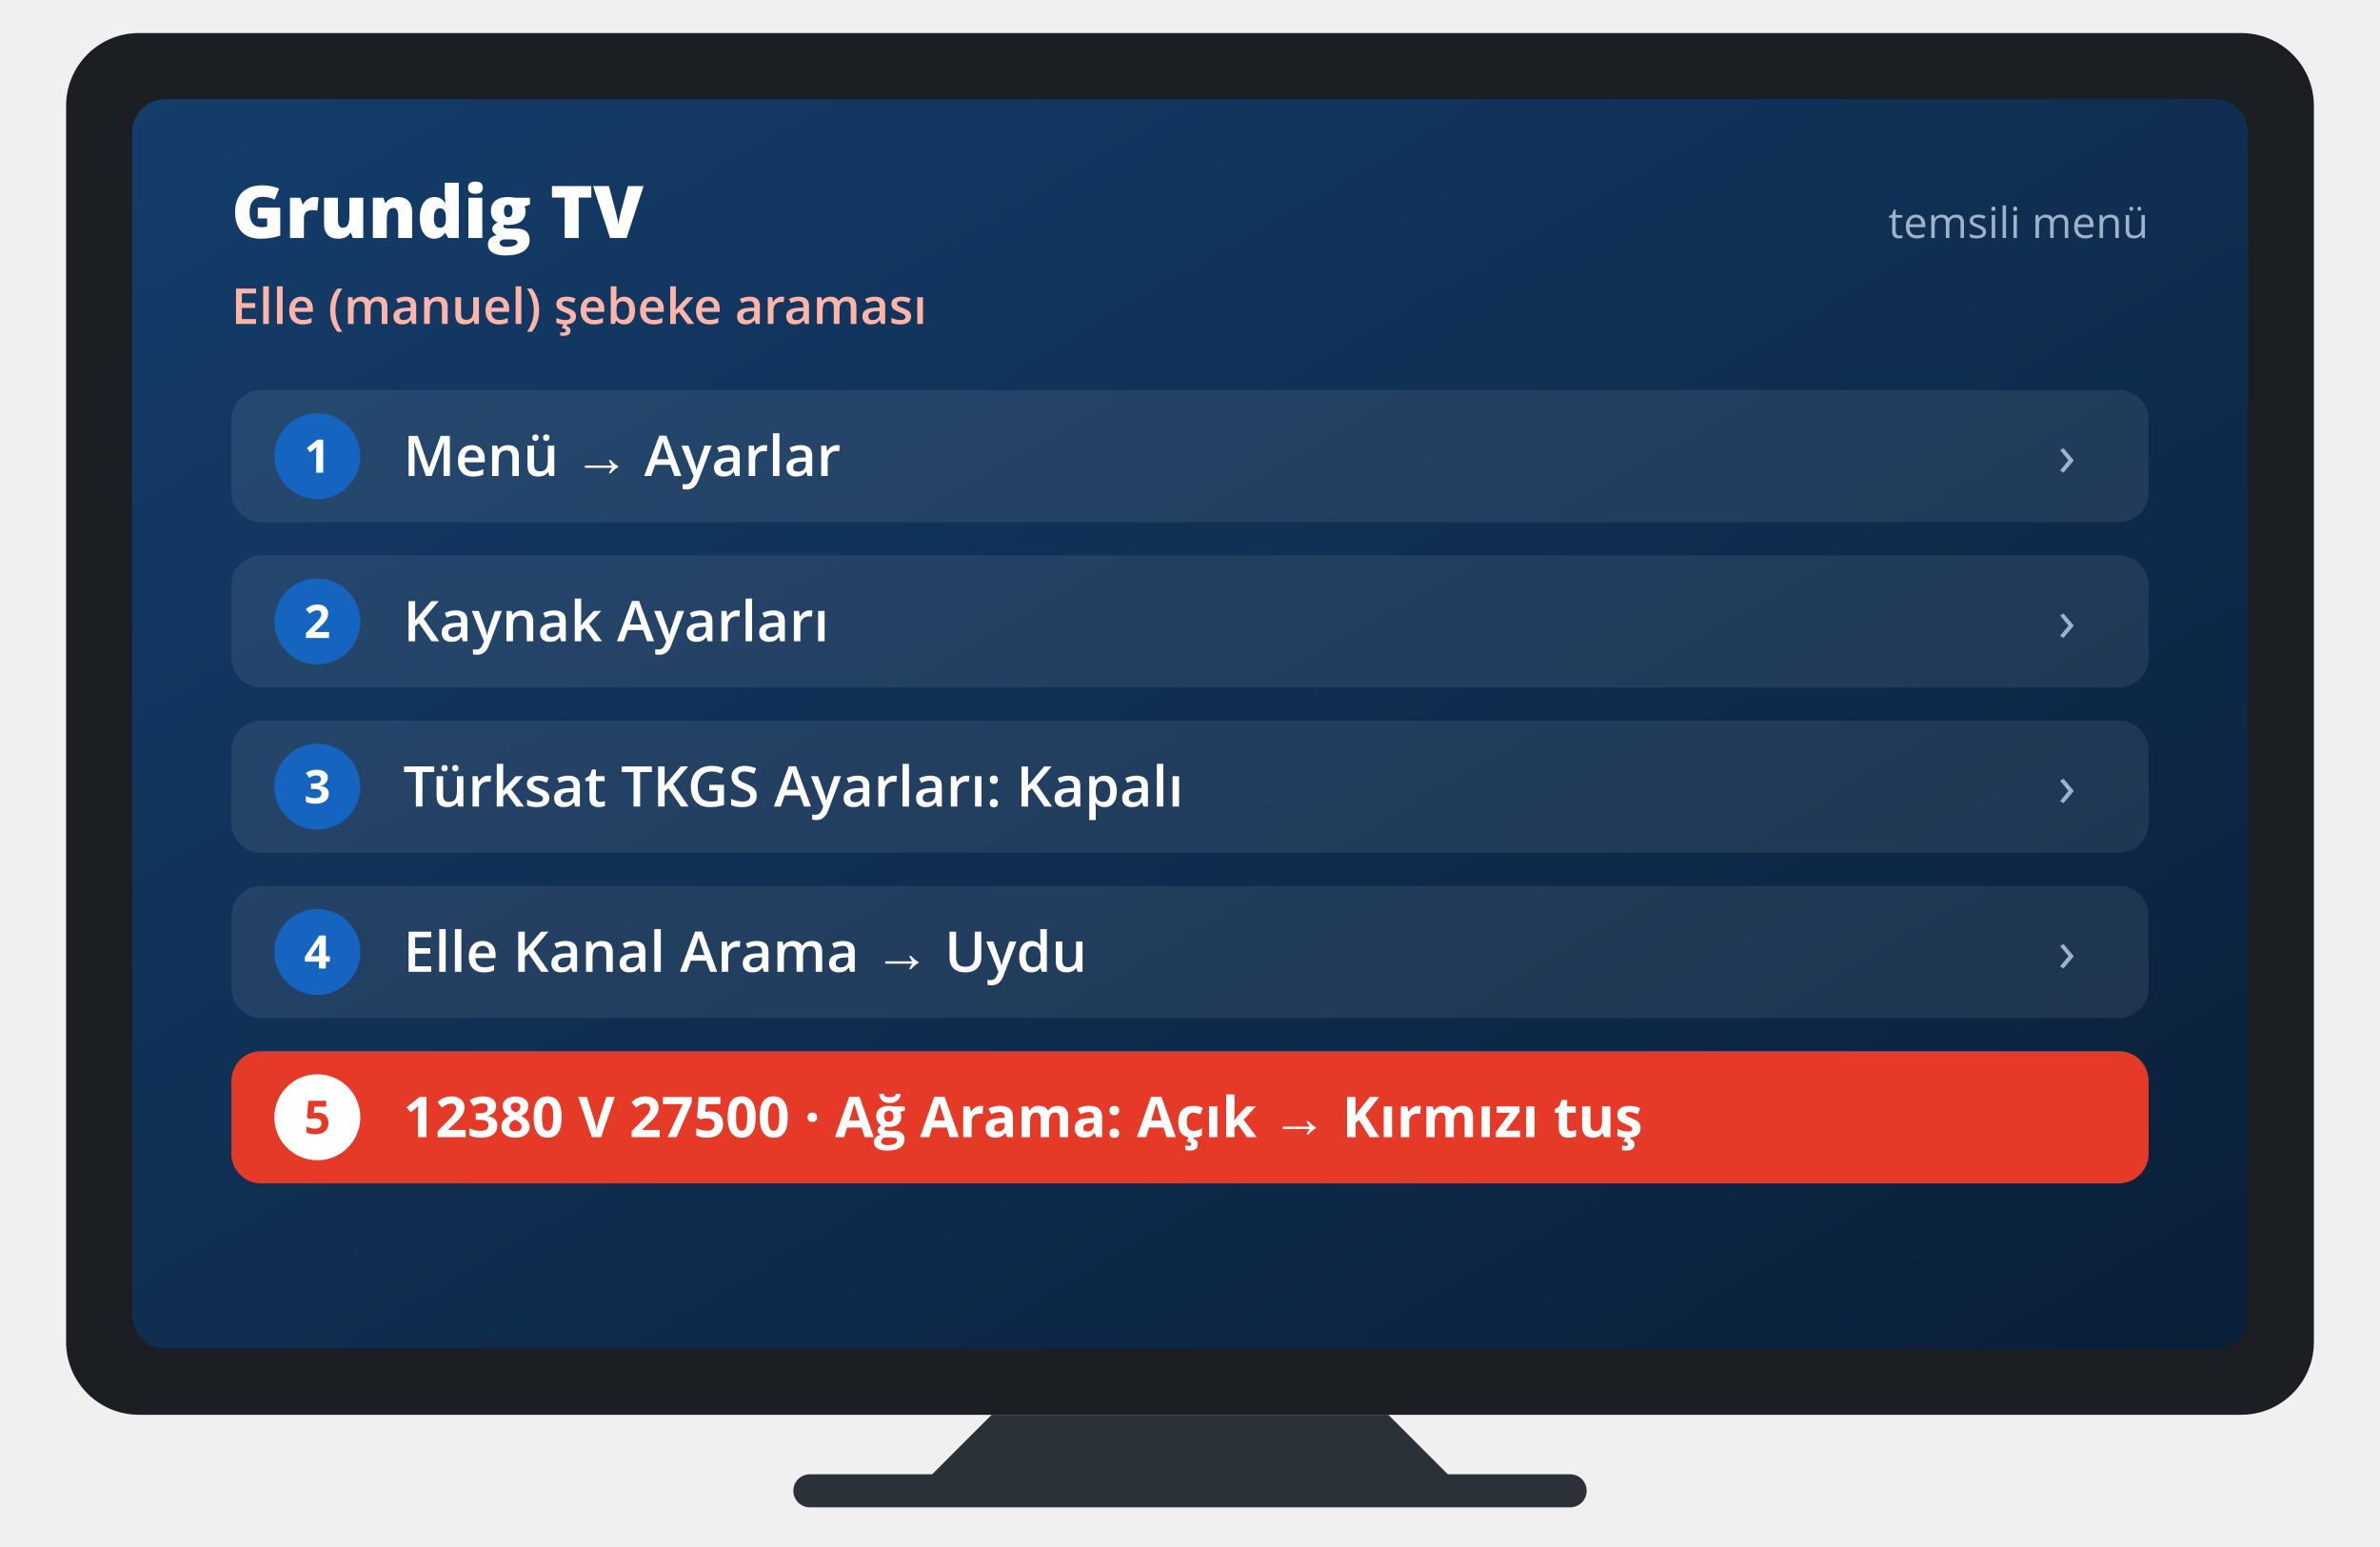
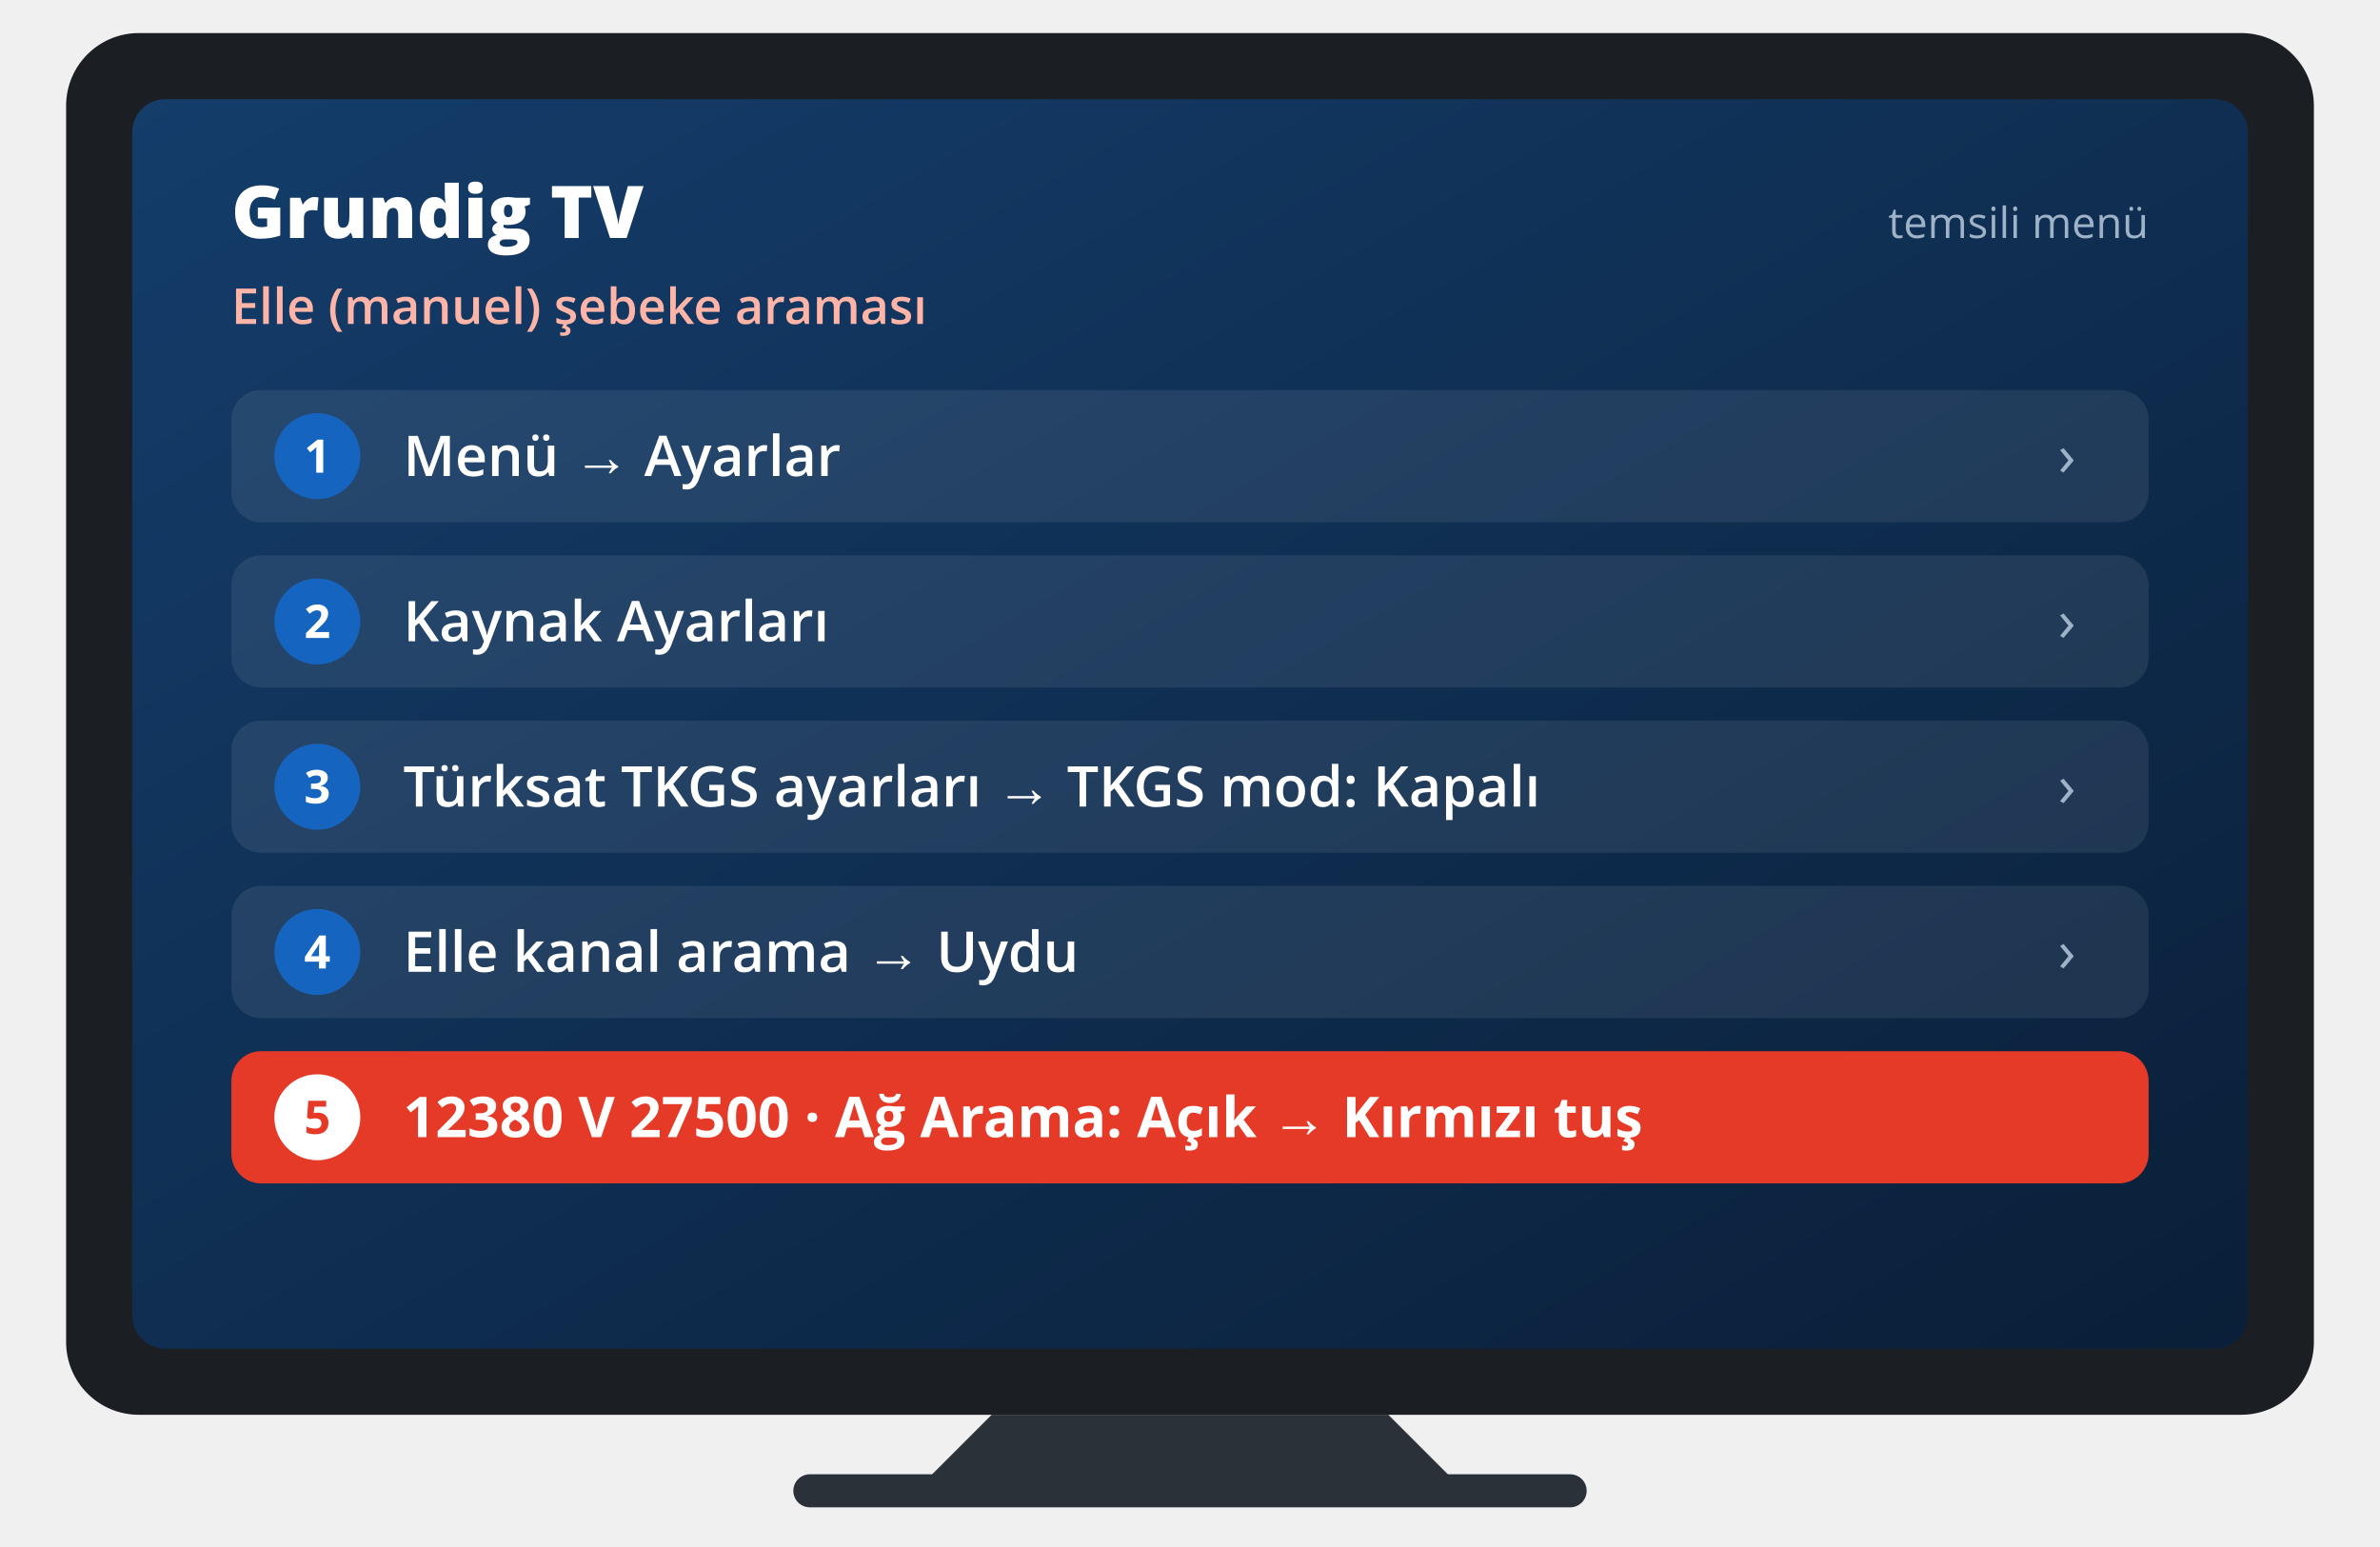
- <svg xmlns="http://www.w3.org/2000/svg" viewBox="0 0 720 468" role="img" aria-label="Grundig TV TV Elle (manuel) şebeke araması menü yolu" font-family="'Open Sans', Arial, sans-serif">
+ <svg xmlns="http://www.w3.org/2000/svg" viewBox="0 0 720 468" role="img" aria-label="Grundig TV Elle (manuel) şebeke araması menü yolu" font-family="'Open Sans', Arial, sans-serif">
  <defs>
    <linearGradient id="scr" x1="0" y1="0" x2="1" y2="1">
      <stop offset="0" stop-color="#143d6b" />
      <stop offset="1" stop-color="#0a1f38" />
    </linearGradient>
  </defs>
  <rect x="20" y="10" width="680" height="418" rx="22" fill="#1b1f24" />
  <rect x="40" y="30" width="640" height="378" rx="10" fill="url(#scr)" />
  <text x="70" y="72" font-size="22" font-weight="800" fill="#ffffff">Grundig TV</text>
  <text x="70" y="98" font-size="15" font-weight="600" fill="#ffb4a8">Elle (manuel) şebeke araması</text>
  <text x="650" y="72" text-anchor="end" font-size="13" fill="#9fb3c8">temsili menü</text>
  <g>
    <rect x="70" y="118" width="580" height="40" rx="9" fill="#ffffff" fill-opacity=".08" />
    <circle cx="96" cy="138" r="13" fill="#1565c0" />
    <text x="96" y="143" text-anchor="middle" font-size="14" font-weight="700" fill="#ffffff">1</text>
    <text x="122" y="144" font-size="17" font-weight="600" fill="#ffffff">Menü → Ayarlar</text>
    <text x="628" y="144" text-anchor="end" font-size="18" fill="#9fb3c8">›</text>
  </g>
  <g>
    <rect x="70" y="168" width="580" height="40" rx="9" fill="#ffffff" fill-opacity=".08" />
    <circle cx="96" cy="188" r="13" fill="#1565c0" />
    <text x="96" y="193" text-anchor="middle" font-size="14" font-weight="700" fill="#ffffff">2</text>
    <text x="122" y="194" font-size="17" font-weight="600" fill="#ffffff">Kaynak Ayarları</text>
    <text x="628" y="194" text-anchor="end" font-size="18" fill="#9fb3c8">›</text>
  </g>
  <g>
    <rect x="70" y="218" width="580" height="40" rx="9" fill="#ffffff" fill-opacity=".08" />
    <circle cx="96" cy="238" r="13" fill="#1565c0" />
    <text x="96" y="243" text-anchor="middle" font-size="14" font-weight="700" fill="#ffffff">3</text>
-     <text x="122" y="244" font-size="17" font-weight="600" fill="#ffffff">Türksat TKGS Ayarları: Kapalı</text>
+     <text x="122" y="244" font-size="17" font-weight="600" fill="#ffffff">Türksat TKGS ayarları → TKGS mod: Kapalı</text>
    <text x="628" y="244" text-anchor="end" font-size="18" fill="#9fb3c8">›</text>
  </g>
  <g>
    <rect x="70" y="268" width="580" height="40" rx="9" fill="#ffffff" fill-opacity=".08" />
    <circle cx="96" cy="288" r="13" fill="#1565c0" />
    <text x="96" y="293" text-anchor="middle" font-size="14" font-weight="700" fill="#ffffff">4</text>
-     <text x="122" y="294" font-size="17" font-weight="600" fill="#ffffff">Elle Kanal Arama → Uydu</text>
+     <text x="122" y="294" font-size="17" font-weight="600" fill="#ffffff">Elle kanal arama → Uydu</text>
    <text x="628" y="294" text-anchor="end" font-size="18" fill="#9fb3c8">›</text>
  </g>
  <g>
    <rect x="70" y="318" width="580" height="40" rx="9" fill="#e53a27" fill-opacity="1" />
    <circle cx="96" cy="338" r="13" fill="#ffffff" />
    <text x="96" y="343" text-anchor="middle" font-size="14" font-weight="700" fill="#e53a27">5</text>
    <text x="122" y="344" font-size="17" font-weight="700" fill="#ffffff">12380 V 27500 · Ağ Arama: Açık → Kırmızı tuş</text>
  </g>
  <path d="M300 428 280 448H440L420 428Z" fill="#2b3138" />
  <rect x="240" y="446" width="240" height="10" rx="5" fill="#2b3138" />
</svg>
